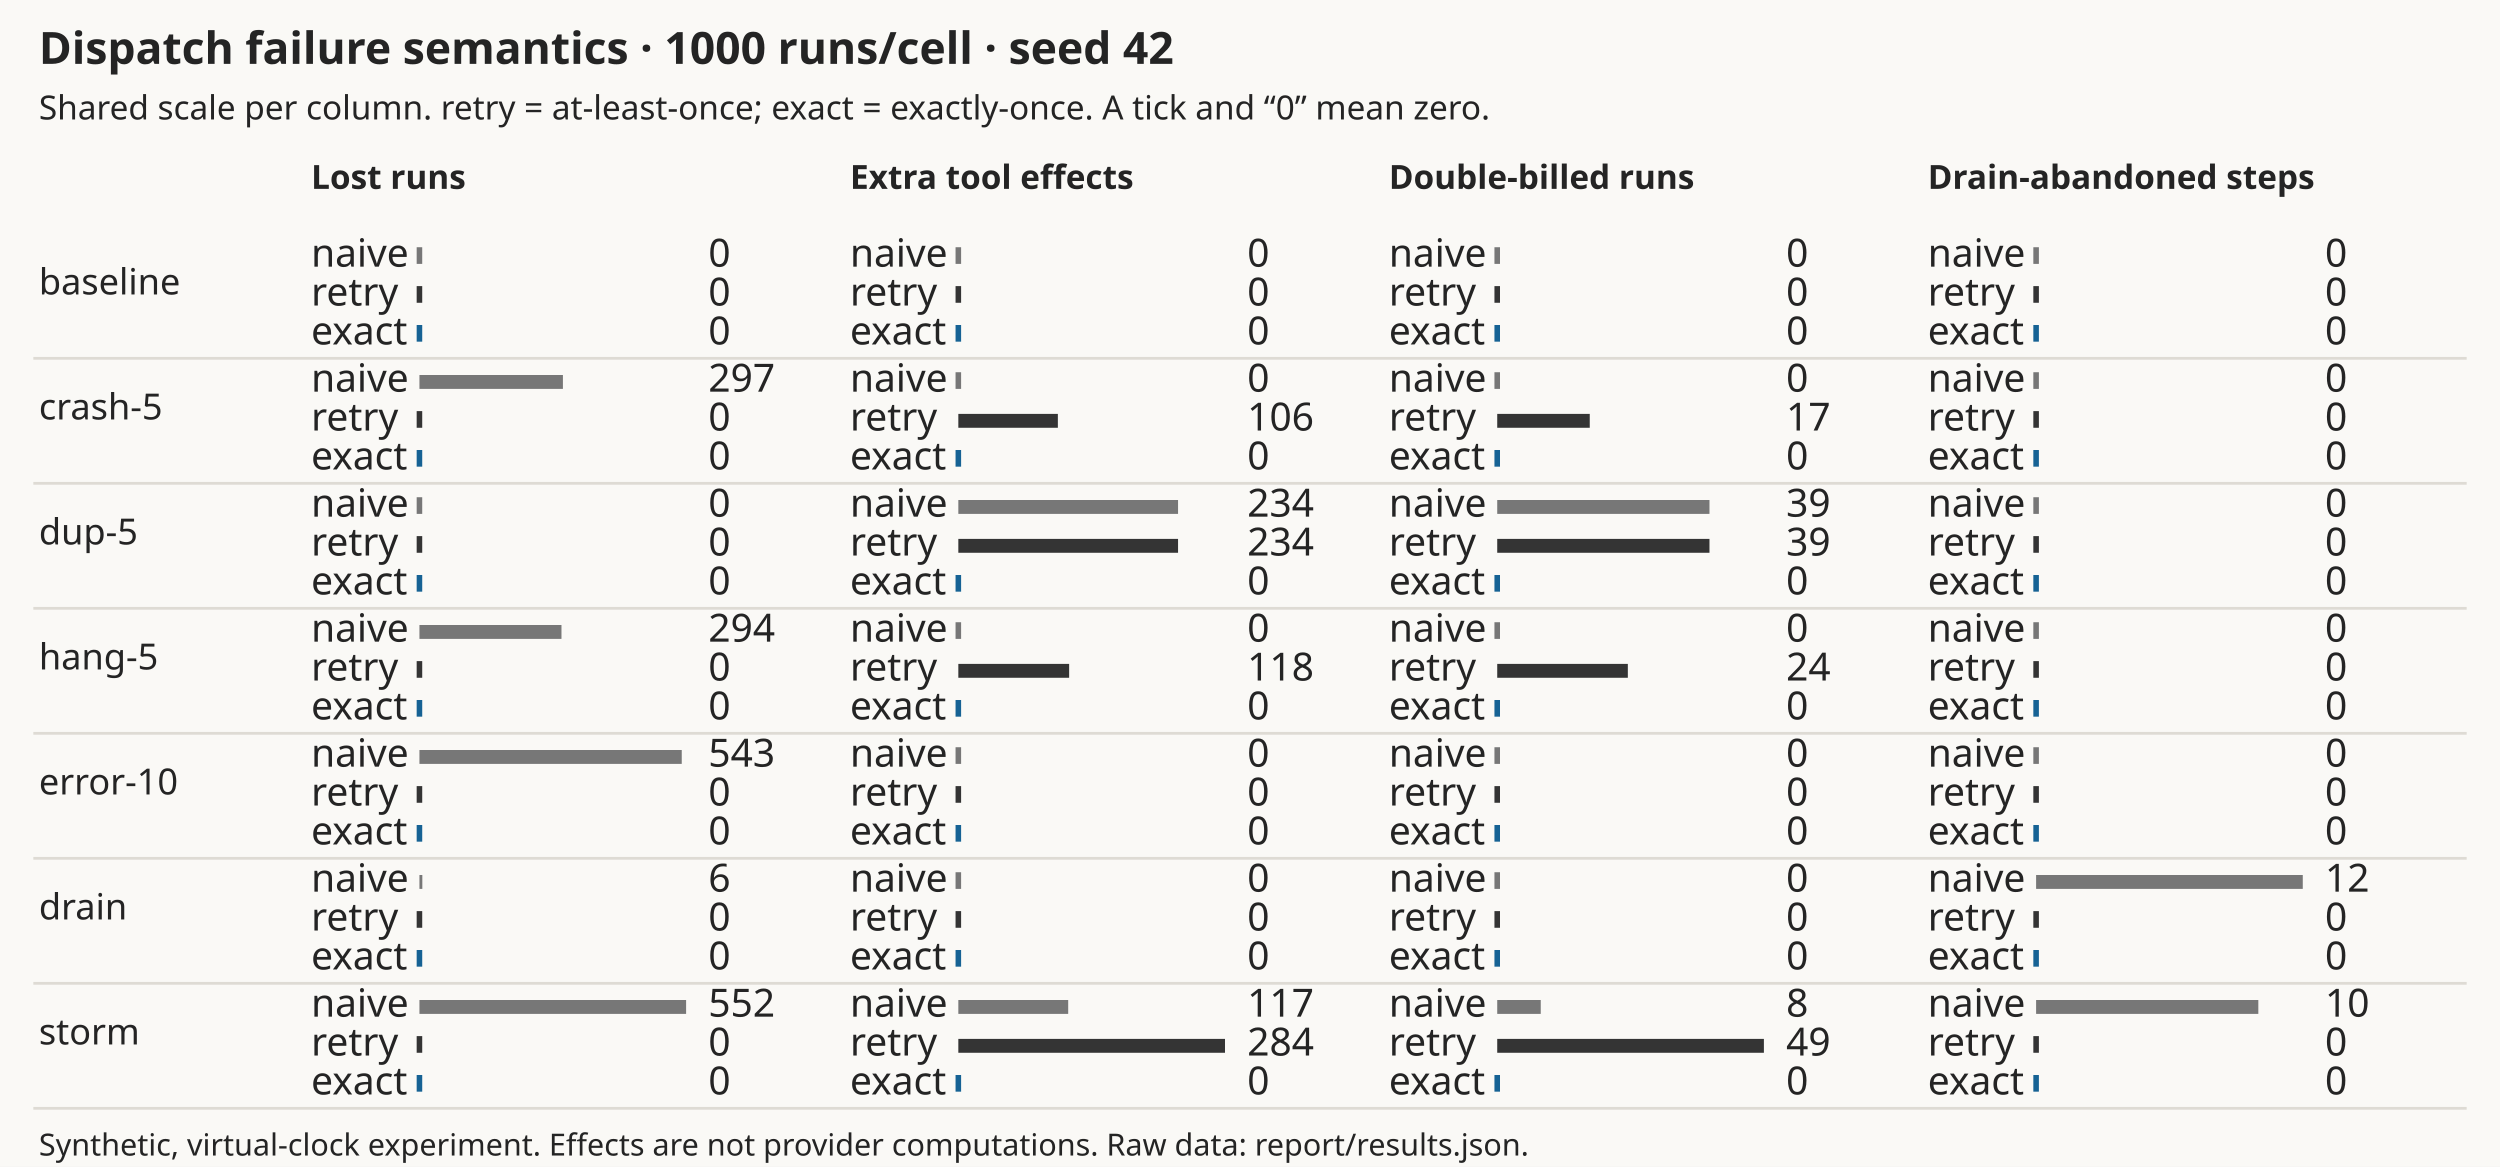
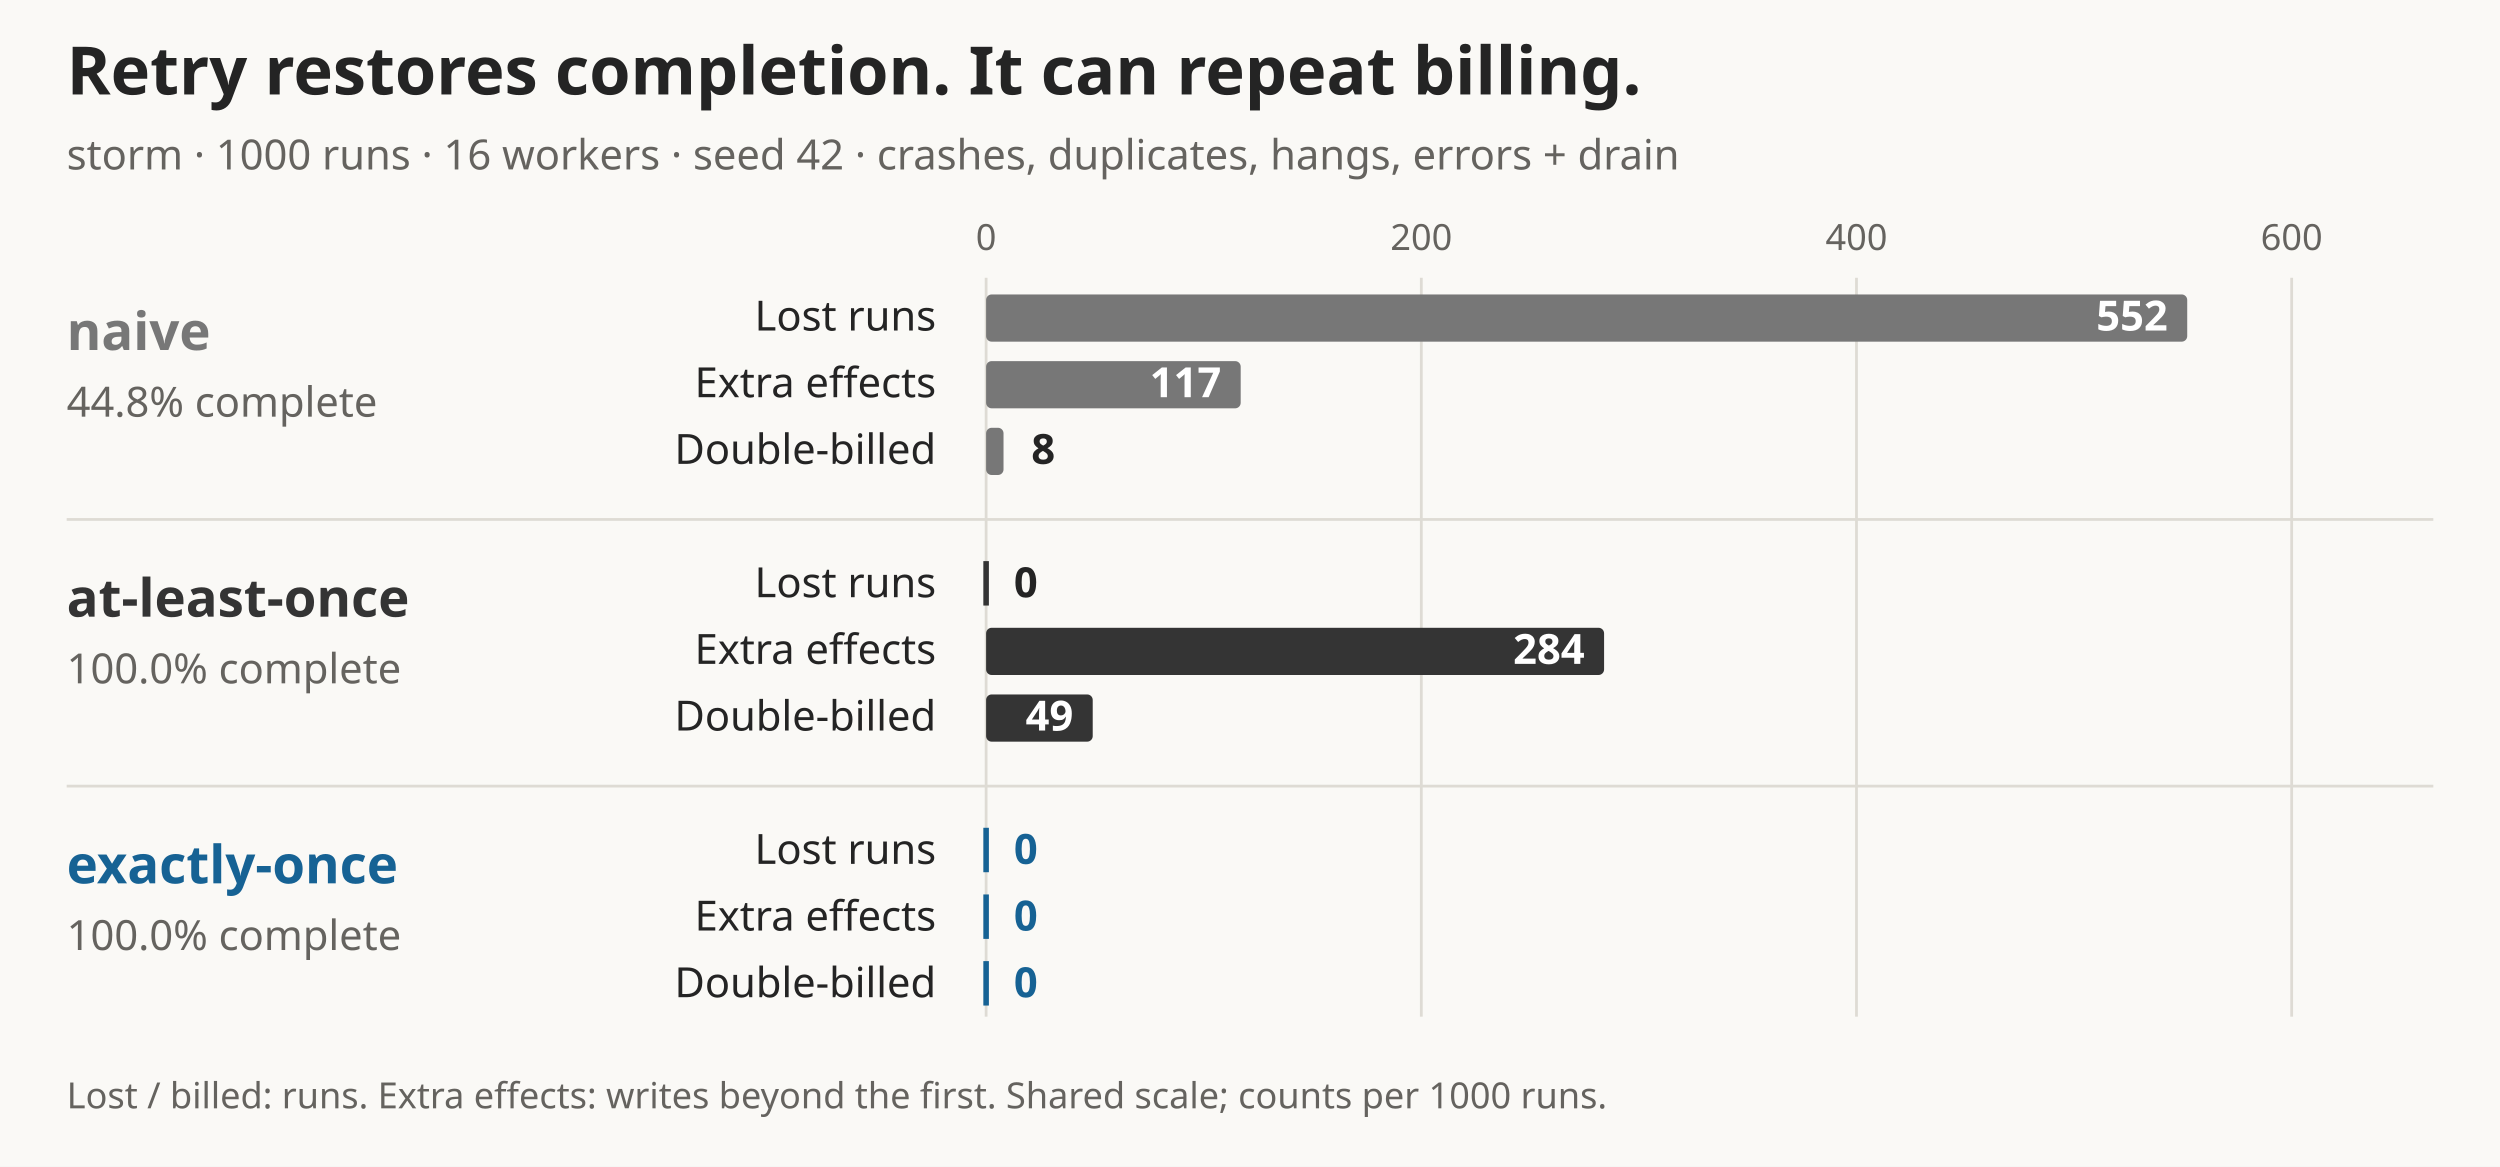
<svg xmlns="http://www.w3.org/2000/svg" width="900" height="420" viewBox="0 0 900 420" role="img" aria-labelledby="title desc">
  <rect width="900" height="420" fill="#faf9f6" />
  <g fill="#242424" font-family="system-ui,sans-serif">
-     <text x="14" y="23" font-size="16" font-weight="600">Dispatch failure semantics · 1000 runs/cell · seed 42</text>
-     <text x="14" y="43" font-size="12">Shared scale per column. retry = at-least-once; exact = exactly-once. A tick and “0” mean zero.</text>
-     <text x="112" y="68" font-size="12" font-weight="600">Lost runs</text>
-     <text x="306" y="68" font-size="12" font-weight="600">Extra tool effects</text>
-     <text x="500" y="68" font-size="12" font-weight="600">Double-billed runs</text>
-     <text x="694" y="68" font-size="12" font-weight="600">Drain-abandoned steps</text>
-     <text x="14" y="106" font-size="13">baseline</text>
-     <path d="M 12 129 H 888" stroke="#dedbd4" />
-     <text x="112" y="96" font-size="14">naive</text>
-     <path d="M 151 89 v 6" stroke="#777777" stroke-width="2" />
-     <text x="255" y="96" font-size="14">0</text>
-     <text x="112" y="110" font-size="14">retry</text>
-     <path d="M 151 103 v 6" stroke="#343434" stroke-width="2" />
-     <text x="255" y="110" font-size="14">0</text>
-     <text x="112" y="124" font-size="14">exact</text>
-     <path d="M 151 117 v 6" stroke="#166294" stroke-width="2" />
-     <text x="255" y="124" font-size="14">0</text>
-     <text x="306" y="96" font-size="14">naive</text>
-     <path d="M 345 89 v 6" stroke="#777777" stroke-width="2" />
-     <text x="449" y="96" font-size="14">0</text>
-     <text x="306" y="110" font-size="14">retry</text>
-     <path d="M 345 103 v 6" stroke="#343434" stroke-width="2" />
-     <text x="449" y="110" font-size="14">0</text>
-     <text x="306" y="124" font-size="14">exact</text>
-     <path d="M 345 117 v 6" stroke="#166294" stroke-width="2" />
-     <text x="449" y="124" font-size="14">0</text>
-     <text x="500" y="96" font-size="14">naive</text>
-     <path d="M 539 89 v 6" stroke="#777777" stroke-width="2" />
-     <text x="643" y="96" font-size="14">0</text>
-     <text x="500" y="110" font-size="14">retry</text>
-     <path d="M 539 103 v 6" stroke="#343434" stroke-width="2" />
-     <text x="643" y="110" font-size="14">0</text>
-     <text x="500" y="124" font-size="14">exact</text>
-     <path d="M 539 117 v 6" stroke="#166294" stroke-width="2" />
-     <text x="643" y="124" font-size="14">0</text>
-     <text x="694" y="96" font-size="14">naive</text>
-     <path d="M 733 89 v 6" stroke="#777777" stroke-width="2" />
-     <text x="837" y="96" font-size="14">0</text>
-     <text x="694" y="110" font-size="14">retry</text>
-     <path d="M 733 103 v 6" stroke="#343434" stroke-width="2" />
-     <text x="837" y="110" font-size="14">0</text>
-     <text x="694" y="124" font-size="14">exact</text>
-     <path d="M 733 117 v 6" stroke="#166294" stroke-width="2" />
-     <text x="837" y="124" font-size="14">0</text>
-     <text x="14" y="151" font-size="13">crash-5</text>
-     <path d="M 12 174 H 888" stroke="#dedbd4" />
-     <text x="112" y="141" font-size="14">naive</text>
-     <rect x="151" y="135" width="51.65" height="5" fill="#777777" />
-     <text x="255" y="141" font-size="14">297</text>
-     <text x="112" y="155" font-size="14">retry</text>
-     <path d="M 151 148 v 6" stroke="#343434" stroke-width="2" />
-     <text x="255" y="155" font-size="14">0</text>
-     <text x="112" y="169" font-size="14">exact</text>
-     <path d="M 151 162 v 6" stroke="#166294" stroke-width="2" />
-     <text x="255" y="169" font-size="14">0</text>
-     <text x="306" y="141" font-size="14">naive</text>
-     <path d="M 345 134 v 6" stroke="#777777" stroke-width="2" />
-     <text x="449" y="141" font-size="14">0</text>
-     <text x="306" y="155" font-size="14">retry</text>
-     <rect x="345" y="149" width="35.83" height="5" fill="#343434" />
-     <text x="449" y="155" font-size="14">106</text>
-     <text x="306" y="169" font-size="14">exact</text>
-     <path d="M 345 162 v 6" stroke="#166294" stroke-width="2" />
-     <text x="449" y="169" font-size="14">0</text>
-     <text x="500" y="141" font-size="14">naive</text>
-     <path d="M 539 134 v 6" stroke="#777777" stroke-width="2" />
-     <text x="643" y="141" font-size="14">0</text>
-     <text x="500" y="155" font-size="14">retry</text>
-     <rect x="539" y="149" width="33.31" height="5" fill="#343434" />
-     <text x="643" y="155" font-size="14">17</text>
-     <text x="500" y="169" font-size="14">exact</text>
-     <path d="M 539 162 v 6" stroke="#166294" stroke-width="2" />
-     <text x="643" y="169" font-size="14">0</text>
-     <text x="694" y="141" font-size="14">naive</text>
-     <path d="M 733 134 v 6" stroke="#777777" stroke-width="2" />
-     <text x="837" y="141" font-size="14">0</text>
-     <text x="694" y="155" font-size="14">retry</text>
-     <path d="M 733 148 v 6" stroke="#343434" stroke-width="2" />
-     <text x="837" y="155" font-size="14">0</text>
-     <text x="694" y="169" font-size="14">exact</text>
-     <path d="M 733 162 v 6" stroke="#166294" stroke-width="2" />
-     <text x="837" y="169" font-size="14">0</text>
-     <text x="14" y="196" font-size="13">dup-5</text>
-     <path d="M 12 219 H 888" stroke="#dedbd4" />
-     <text x="112" y="186" font-size="14">naive</text>
-     <path d="M 151 179 v 6" stroke="#777777" stroke-width="2" />
-     <text x="255" y="186" font-size="14">0</text>
-     <text x="112" y="200" font-size="14">retry</text>
-     <path d="M 151 193 v 6" stroke="#343434" stroke-width="2" />
-     <text x="255" y="200" font-size="14">0</text>
-     <text x="112" y="214" font-size="14">exact</text>
-     <path d="M 151 207 v 6" stroke="#166294" stroke-width="2" />
-     <text x="255" y="214" font-size="14">0</text>
-     <text x="306" y="186" font-size="14">naive</text>
-     <rect x="345" y="180" width="79.10" height="5" fill="#777777" />
-     <text x="449" y="186" font-size="14">234</text>
-     <text x="306" y="200" font-size="14">retry</text>
-     <rect x="345" y="194" width="79.10" height="5" fill="#343434" />
-     <text x="449" y="200" font-size="14">234</text>
-     <text x="306" y="214" font-size="14">exact</text>
-     <path d="M 345 207 v 6" stroke="#166294" stroke-width="2" />
-     <text x="449" y="214" font-size="14">0</text>
-     <text x="500" y="186" font-size="14">naive</text>
-     <rect x="539" y="180" width="76.41" height="5" fill="#777777" />
-     <text x="643" y="186" font-size="14">39</text>
-     <text x="500" y="200" font-size="14">retry</text>
-     <rect x="539" y="194" width="76.41" height="5" fill="#343434" />
-     <text x="643" y="200" font-size="14">39</text>
-     <text x="500" y="214" font-size="14">exact</text>
-     <path d="M 539 207 v 6" stroke="#166294" stroke-width="2" />
-     <text x="643" y="214" font-size="14">0</text>
-     <text x="694" y="186" font-size="14">naive</text>
-     <path d="M 733 179 v 6" stroke="#777777" stroke-width="2" />
-     <text x="837" y="186" font-size="14">0</text>
-     <text x="694" y="200" font-size="14">retry</text>
-     <path d="M 733 193 v 6" stroke="#343434" stroke-width="2" />
-     <text x="837" y="200" font-size="14">0</text>
-     <text x="694" y="214" font-size="14">exact</text>
-     <path d="M 733 207 v 6" stroke="#166294" stroke-width="2" />
-     <text x="837" y="214" font-size="14">0</text>
-     <text x="14" y="241" font-size="13">hang-5</text>
-     <path d="M 12 264 H 888" stroke="#dedbd4" />
-     <text x="112" y="231" font-size="14">naive</text>
-     <rect x="151" y="225" width="51.13" height="5" fill="#777777" />
-     <text x="255" y="231" font-size="14">294</text>
-     <text x="112" y="245" font-size="14">retry</text>
-     <path d="M 151 238 v 6" stroke="#343434" stroke-width="2" />
-     <text x="255" y="245" font-size="14">0</text>
-     <text x="112" y="259" font-size="14">exact</text>
-     <path d="M 151 252 v 6" stroke="#166294" stroke-width="2" />
-     <text x="255" y="259" font-size="14">0</text>
-     <text x="306" y="231" font-size="14">naive</text>
-     <path d="M 345 224 v 6" stroke="#777777" stroke-width="2" />
-     <text x="449" y="231" font-size="14">0</text>
-     <text x="306" y="245" font-size="14">retry</text>
-     <rect x="345" y="239" width="39.89" height="5" fill="#343434" />
-     <text x="449" y="245" font-size="14">118</text>
-     <text x="306" y="259" font-size="14">exact</text>
-     <path d="M 345 252 v 6" stroke="#166294" stroke-width="2" />
-     <text x="449" y="259" font-size="14">0</text>
-     <text x="500" y="231" font-size="14">naive</text>
-     <path d="M 539 224 v 6" stroke="#777777" stroke-width="2" />
-     <text x="643" y="231" font-size="14">0</text>
-     <text x="500" y="245" font-size="14">retry</text>
-     <rect x="539" y="239" width="47.02" height="5" fill="#343434" />
-     <text x="643" y="245" font-size="14">24</text>
-     <text x="500" y="259" font-size="14">exact</text>
-     <path d="M 539 252 v 6" stroke="#166294" stroke-width="2" />
-     <text x="643" y="259" font-size="14">0</text>
-     <text x="694" y="231" font-size="14">naive</text>
-     <path d="M 733 224 v 6" stroke="#777777" stroke-width="2" />
-     <text x="837" y="231" font-size="14">0</text>
-     <text x="694" y="245" font-size="14">retry</text>
-     <path d="M 733 238 v 6" stroke="#343434" stroke-width="2" />
-     <text x="837" y="245" font-size="14">0</text>
-     <text x="694" y="259" font-size="14">exact</text>
-     <path d="M 733 252 v 6" stroke="#166294" stroke-width="2" />
-     <text x="837" y="259" font-size="14">0</text>
-     <text x="14" y="286" font-size="13">error-10</text>
-     <path d="M 12 309 H 888" stroke="#dedbd4" />
-     <text x="112" y="276" font-size="14">naive</text>
-     <rect x="151" y="270" width="94.43" height="5" fill="#777777" />
-     <text x="255" y="276" font-size="14">543</text>
-     <text x="112" y="290" font-size="14">retry</text>
-     <path d="M 151 283 v 6" stroke="#343434" stroke-width="2" />
-     <text x="255" y="290" font-size="14">0</text>
-     <text x="112" y="304" font-size="14">exact</text>
-     <path d="M 151 297 v 6" stroke="#166294" stroke-width="2" />
-     <text x="255" y="304" font-size="14">0</text>
-     <text x="306" y="276" font-size="14">naive</text>
-     <path d="M 345 269 v 6" stroke="#777777" stroke-width="2" />
-     <text x="449" y="276" font-size="14">0</text>
-     <text x="306" y="290" font-size="14">retry</text>
-     <path d="M 345 283 v 6" stroke="#343434" stroke-width="2" />
-     <text x="449" y="290" font-size="14">0</text>
-     <text x="306" y="304" font-size="14">exact</text>
-     <path d="M 345 297 v 6" stroke="#166294" stroke-width="2" />
-     <text x="449" y="304" font-size="14">0</text>
-     <text x="500" y="276" font-size="14">naive</text>
-     <path d="M 539 269 v 6" stroke="#777777" stroke-width="2" />
-     <text x="643" y="276" font-size="14">0</text>
-     <text x="500" y="290" font-size="14">retry</text>
-     <path d="M 539 283 v 6" stroke="#343434" stroke-width="2" />
-     <text x="643" y="290" font-size="14">0</text>
-     <text x="500" y="304" font-size="14">exact</text>
-     <path d="M 539 297 v 6" stroke="#166294" stroke-width="2" />
-     <text x="643" y="304" font-size="14">0</text>
-     <text x="694" y="276" font-size="14">naive</text>
-     <path d="M 733 269 v 6" stroke="#777777" stroke-width="2" />
-     <text x="837" y="276" font-size="14">0</text>
-     <text x="694" y="290" font-size="14">retry</text>
-     <path d="M 733 283 v 6" stroke="#343434" stroke-width="2" />
-     <text x="837" y="290" font-size="14">0</text>
-     <text x="694" y="304" font-size="14">exact</text>
-     <path d="M 733 297 v 6" stroke="#166294" stroke-width="2" />
-     <text x="837" y="304" font-size="14">0</text>
-     <text x="14" y="331" font-size="13">drain</text>
-     <path d="M 12 354 H 888" stroke="#dedbd4" />
-     <text x="112" y="321" font-size="14">naive</text>
-     <rect x="151" y="315" width="1.04" height="5" fill="#777777" />
-     <text x="255" y="321" font-size="14">6</text>
-     <text x="112" y="335" font-size="14">retry</text>
-     <path d="M 151 328 v 6" stroke="#343434" stroke-width="2" />
-     <text x="255" y="335" font-size="14">0</text>
-     <text x="112" y="349" font-size="14">exact</text>
-     <path d="M 151 342 v 6" stroke="#166294" stroke-width="2" />
-     <text x="255" y="349" font-size="14">0</text>
-     <text x="306" y="321" font-size="14">naive</text>
-     <path d="M 345 314 v 6" stroke="#777777" stroke-width="2" />
-     <text x="449" y="321" font-size="14">0</text>
-     <text x="306" y="335" font-size="14">retry</text>
-     <path d="M 345 328 v 6" stroke="#343434" stroke-width="2" />
-     <text x="449" y="335" font-size="14">0</text>
-     <text x="306" y="349" font-size="14">exact</text>
-     <path d="M 345 342 v 6" stroke="#166294" stroke-width="2" />
-     <text x="449" y="349" font-size="14">0</text>
-     <text x="500" y="321" font-size="14">naive</text>
-     <path d="M 539 314 v 6" stroke="#777777" stroke-width="2" />
-     <text x="643" y="321" font-size="14">0</text>
-     <text x="500" y="335" font-size="14">retry</text>
-     <path d="M 539 328 v 6" stroke="#343434" stroke-width="2" />
-     <text x="643" y="335" font-size="14">0</text>
-     <text x="500" y="349" font-size="14">exact</text>
-     <path d="M 539 342 v 6" stroke="#166294" stroke-width="2" />
-     <text x="643" y="349" font-size="14">0</text>
-     <text x="694" y="321" font-size="14">naive</text>
-     <rect x="733" y="315" width="96.00" height="5" fill="#777777" />
-     <text x="837" y="321" font-size="14">12</text>
-     <text x="694" y="335" font-size="14">retry</text>
-     <path d="M 733 328 v 6" stroke="#343434" stroke-width="2" />
-     <text x="837" y="335" font-size="14">0</text>
-     <text x="694" y="349" font-size="14">exact</text>
-     <path d="M 733 342 v 6" stroke="#166294" stroke-width="2" />
-     <text x="837" y="349" font-size="14">0</text>
-     <text x="14" y="376" font-size="13">storm</text>
-     <path d="M 12 399 H 888" stroke="#dedbd4" />
-     <text x="112" y="366" font-size="14">naive</text>
-     <rect x="151" y="360" width="96.00" height="5" fill="#777777" />
-     <text x="255" y="366" font-size="14">552</text>
-     <text x="112" y="380" font-size="14">retry</text>
-     <path d="M 151 373 v 6" stroke="#343434" stroke-width="2" />
-     <text x="255" y="380" font-size="14">0</text>
-     <text x="112" y="394" font-size="14">exact</text>
-     <path d="M 151 387 v 6" stroke="#166294" stroke-width="2" />
-     <text x="255" y="394" font-size="14">0</text>
-     <text x="306" y="366" font-size="14">naive</text>
-     <rect x="345" y="360" width="39.55" height="5" fill="#777777" />
-     <text x="449" y="366" font-size="14">117</text>
-     <text x="306" y="380" font-size="14">retry</text>
-     <rect x="345" y="374" width="96.00" height="5" fill="#343434" />
-     <text x="449" y="380" font-size="14">284</text>
-     <text x="306" y="394" font-size="14">exact</text>
-     <path d="M 345 387 v 6" stroke="#166294" stroke-width="2" />
-     <text x="449" y="394" font-size="14">0</text>
-     <text x="500" y="366" font-size="14">naive</text>
-     <rect x="539" y="360" width="15.67" height="5" fill="#777777" />
-     <text x="643" y="366" font-size="14">8</text>
-     <text x="500" y="380" font-size="14">retry</text>
-     <rect x="539" y="374" width="96.00" height="5" fill="#343434" />
-     <text x="643" y="380" font-size="14">49</text>
-     <text x="500" y="394" font-size="14">exact</text>
-     <path d="M 539 387 v 6" stroke="#166294" stroke-width="2" />
-     <text x="643" y="394" font-size="14">0</text>
-     <text x="694" y="366" font-size="14">naive</text>
-     <rect x="733" y="360" width="80.00" height="5" fill="#777777" />
-     <text x="837" y="366" font-size="14">10</text>
-     <text x="694" y="380" font-size="14">retry</text>
-     <path d="M 733 373 v 6" stroke="#343434" stroke-width="2" />
-     <text x="837" y="380" font-size="14">0</text>
-     <text x="694" y="394" font-size="14">exact</text>
-     <path d="M 733 387 v 6" stroke="#166294" stroke-width="2" />
-     <text x="837" y="394" font-size="14">0</text>
-     <text x="14" y="416" font-size="11">Synthetic, virtual-clock experiment. Effects are not provider computations. Raw data: report/results.json.</text>
+     <text x="24" y="34" font-size="24" font-weight="650">Retry restores completion. It can repeat billing.</text>
+     <text x="24" y="61" font-size="15" fill="#65635f">storm · 1000 runs · 16 workers · seed 42 · crashes, duplicates, hangs, errors + drain</text>
+     <path d="M 355.00 100 V 366" stroke="#dedbd4" />
+     <text x="355.00" y="90" text-anchor="middle" font-size="13" fill="#65635f">0</text>
+     <path d="M 511.67 100 V 366" stroke="#dedbd4" />
+     <text x="511.67" y="90" text-anchor="middle" font-size="13" fill="#65635f">200</text>
+     <path d="M 668.33 100 V 366" stroke="#dedbd4" />
+     <text x="668.33" y="90" text-anchor="middle" font-size="13" fill="#65635f">400</text>
+     <path d="M 825.00 100 V 366" stroke="#dedbd4" />
+     <text x="825.00" y="90" text-anchor="middle" font-size="13" fill="#65635f">600</text>
+     <g aria-label="naive: 44.8% completed">
+       <text x="24" y="126" font-size="19" font-weight="650" fill="#777777">naive</text>
+       <text x="24" y="150" font-size="15" fill="#65635f">44.8% complete</text>
+       <g aria-label="Lost runs: 552">
+         <text x="337" y="119" text-anchor="end" font-size="15">Lost runs</text>
+         <rect x="355" y="106" width="432.40" height="17" rx="2" fill="#777777" />
+         <text x="780.40" y="119" text-anchor="end" font-size="15" font-weight="650" fill="#ffffff">552</text>
+       </g>
+       <g aria-label="Extra effects: 117">
+         <text x="337" y="143" text-anchor="end" font-size="15">Extra effects</text>
+         <rect x="355" y="130" width="91.65" height="17" rx="2" fill="#777777" />
+         <text x="439.65" y="143" text-anchor="end" font-size="15" font-weight="650" fill="#ffffff">117</text>
+       </g>
+       <g aria-label="Double-billed: 8">
+         <text x="337" y="167" text-anchor="end" font-size="15">Double-billed</text>
+         <rect x="355" y="154" width="6.27" height="17" rx="2" fill="#777777" />
+         <text x="371.27" y="167" text-anchor="start" font-size="15" font-weight="650" fill="#242424">8</text>
+       </g>
+     </g>
+     <path d="M 24 187 H 876" stroke="#dedbd4" />
+     <g aria-label="at-least-once: 100.0% completed">
+       <text x="24" y="222" font-size="19" font-weight="650" fill="#343434">at-least-once</text>
+       <text x="24" y="246" font-size="15" fill="#65635f">100.0% complete</text>
+       <g aria-label="Lost runs: 0">
+         <text x="337" y="215" text-anchor="end" font-size="15">Lost runs</text>
+         <path d="M 355 202 v 16" stroke="#343434" stroke-width="2" />
+         <text x="365.00" y="215" text-anchor="start" font-size="15" font-weight="650" fill="#242424">0</text>
+       </g>
+       <g aria-label="Extra effects: 284">
+         <text x="337" y="239" text-anchor="end" font-size="15">Extra effects</text>
+         <rect x="355" y="226" width="222.47" height="17" rx="2" fill="#343434" />
+         <text x="570.47" y="239" text-anchor="end" font-size="15" font-weight="650" fill="#ffffff">284</text>
+       </g>
+       <g aria-label="Double-billed: 49">
+         <text x="337" y="263" text-anchor="end" font-size="15">Double-billed</text>
+         <rect x="355" y="250" width="38.38" height="17" rx="2" fill="#343434" />
+         <text x="386.38" y="263" text-anchor="end" font-size="15" font-weight="650" fill="#ffffff">49</text>
+       </g>
+     </g>
+     <path d="M 24 283 H 876" stroke="#dedbd4" />
+     <g aria-label="exactly-once: 100.0% completed">
+       <text x="24" y="318" font-size="19" font-weight="650" fill="#166294">exactly-once</text>
+       <text x="24" y="342" font-size="15" fill="#65635f">100.0% complete</text>
+       <g aria-label="Lost runs: 0">
+         <text x="337" y="311" text-anchor="end" font-size="15">Lost runs</text>
+         <path d="M 355 298 v 16" stroke="#166294" stroke-width="2" />
+         <text x="365.00" y="311" text-anchor="start" font-size="15" font-weight="650" fill="#166294">0</text>
+       </g>
+       <g aria-label="Extra effects: 0">
+         <text x="337" y="335" text-anchor="end" font-size="15">Extra effects</text>
+         <path d="M 355 322 v 16" stroke="#166294" stroke-width="2" />
+         <text x="365.00" y="335" text-anchor="start" font-size="15" font-weight="650" fill="#166294">0</text>
+       </g>
+       <g aria-label="Double-billed: 0">
+         <text x="337" y="359" text-anchor="end" font-size="15">Double-billed</text>
+         <path d="M 355 346 v 16" stroke="#166294" stroke-width="2" />
+         <text x="365.00" y="359" text-anchor="start" font-size="15" font-weight="650" fill="#166294">0</text>
+       </g>
+     </g>
+     <text x="24" y="399" font-size="13" fill="#65635f">Lost / billed: runs. Extra effects: writes beyond the first. Shared scale; counts per 1000 runs.</text>
  </g>
</svg>
